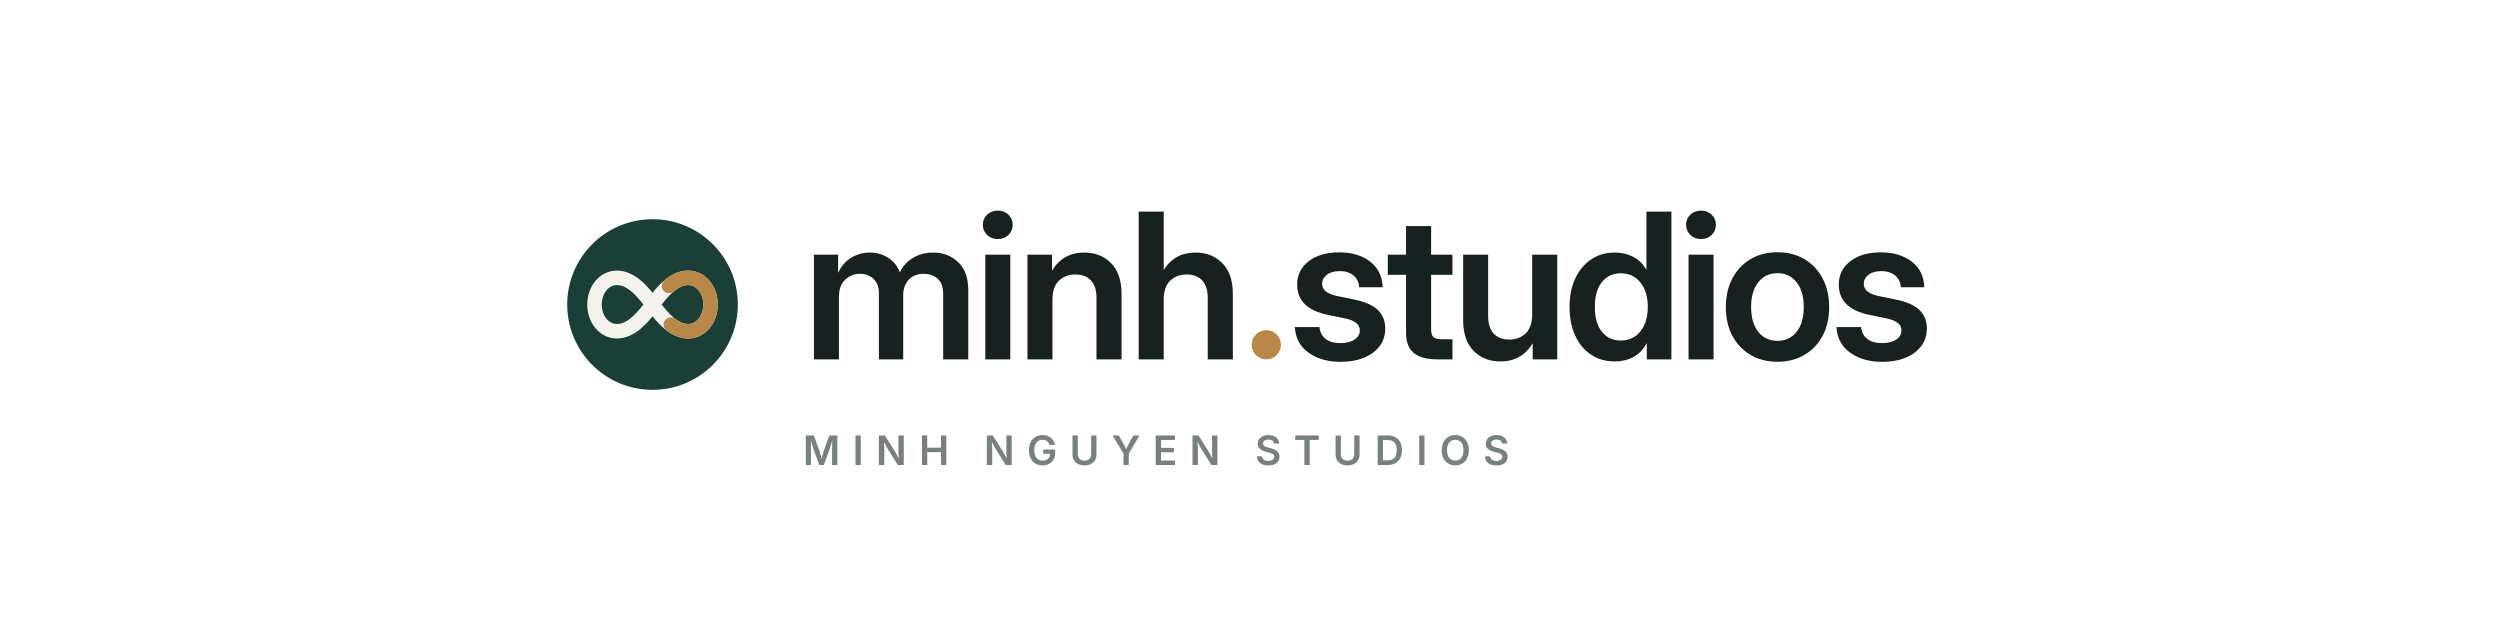
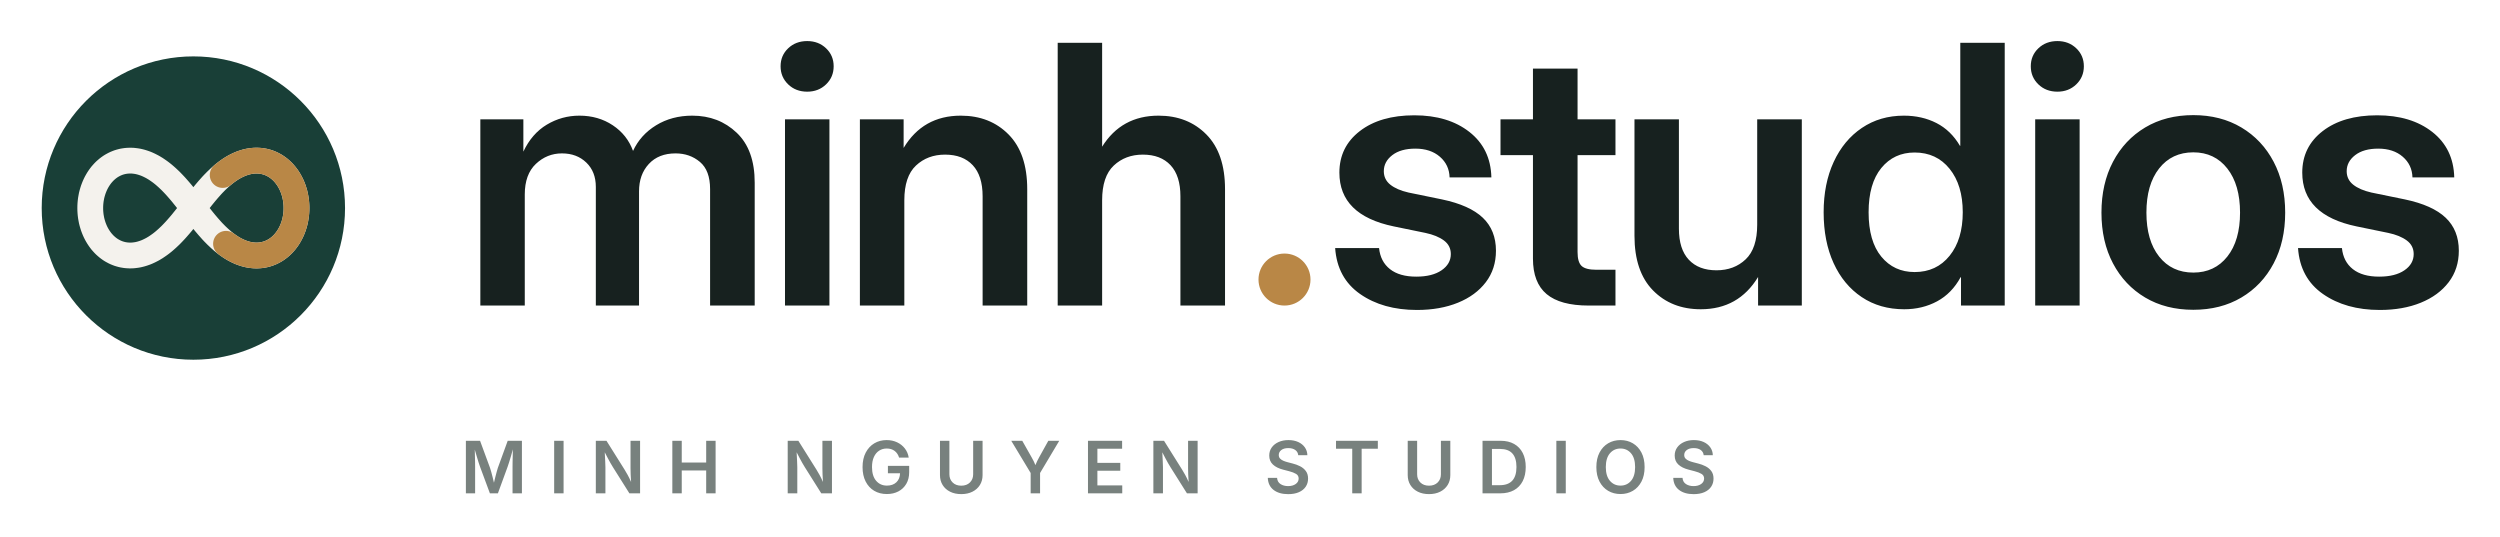
- <svg xmlns="http://www.w3.org/2000/svg" width="1600" height="400" viewBox="0 0 1600 400">
+ <svg xmlns="http://www.w3.org/2000/svg" width="900" height="193" viewBox="348 120 900 193">
  <circle cx="417.613" cy="194.9" r="54.6" fill="#193f37" />
  <path d="M454.74,194.90 L454.73,195.66 L454.69,196.41 L454.62,197.17 L454.52,197.91 L454.40,198.65 L454.25,199.39 L454.08,200.11 L453.88,200.81 L453.66,201.51 L453.41,202.18 L453.14,202.85 L452.85,203.49 L452.53,204.11 L452.20,204.72 L451.85,205.30 L451.48,205.86 L451.09,206.39 L450.69,206.91 L450.28,207.39 L449.85,207.86 L449.40,208.30 L448.95,208.71 L448.49,209.10 L448.01,209.46 L447.53,209.80 L447.05,210.11 L446.55,210.39 L446.05,210.65 L445.55,210.89 L445.04,211.10 L444.53,211.29 L444.02,211.45 L443.51,211.59 L442.99,211.71 L442.48,211.80 L441.97,211.88 L441.46,211.93 L440.95,211.96 L440.44,211.98 L439.94,211.97 L439.44,211.95 L438.94,211.90 L438.45,211.84 L437.96,211.77 L437.47,211.68 L436.99,211.57 L436.51,211.45 L436.04,211.31 L435.58,211.16 L435.12,211.00 L434.66,210.83 L434.21,210.64 L433.77,210.44 L433.33,210.23 L432.89,210.01 L432.46,209.79 L432.04,209.55 L431.62,209.30 L431.21,209.05 L430.80,208.78 L430.40,208.51 L430.01,208.23 L429.61,207.95 L429.23,207.66 L428.85,207.36 L428.47,207.06 L428.10,206.75 L427.73,206.43 L427.37,206.11 L427.01,205.79 L426.66,205.46 L426.31,205.13 L425.96,204.80 L425.62,204.46 L425.28,204.11 L424.94,203.77 L424.61,203.42 L424.28,203.07 L423.96,202.71 L423.64,202.35 L423.32,201.99 L423.00,201.63 L422.69,201.27 L422.38,200.90 L422.07,200.54 L421.76,200.17 L421.46,199.80 L421.15,199.42 L420.85,199.05 L420.55,198.68 L420.26,198.30 L419.96,197.93 L419.66,197.55 L419.37,197.17 L419.07,196.79 L418.78,196.42 L418.49,196.04 L418.20,195.66 L417.91,195.28 L417.61,194.90 L417.32,194.52 L417.03,194.14 L416.74,193.76 L416.45,193.38 L416.15,193.01 L415.86,192.63 L415.56,192.25 L415.27,191.87 L414.97,191.50 L414.67,191.12 L414.37,190.75 L414.07,190.38 L413.77,190.00 L413.47,189.63 L413.16,189.26 L412.85,188.90 L412.54,188.53 L412.22,188.17 L411.91,187.81 L411.59,187.45 L411.27,187.09 L410.94,186.73 L410.61,186.38 L410.28,186.03 L409.95,185.69 L409.61,185.34 L409.27,185.00 L408.92,184.67 L408.57,184.34 L408.22,184.01 L407.86,183.69 L407.50,183.37 L407.13,183.05 L406.76,182.74 L406.38,182.44 L406.00,182.14 L405.61,181.85 L405.22,181.57 L404.82,181.29 L404.42,181.02 L404.02,180.75 L403.60,180.50 L403.19,180.25 L402.76,180.01 L402.33,179.79 L401.90,179.57 L401.46,179.36 L401.02,179.16 L400.57,178.97 L400.11,178.80 L399.65,178.64 L399.18,178.49 L398.71,178.35 L398.24,178.23 L397.76,178.12 L397.27,178.03 L396.78,177.96 L396.29,177.90 L395.79,177.85 L395.29,177.83 L394.78,177.82 L394.28,177.84 L393.77,177.87 L393.26,177.92 L392.75,178.00 L392.23,178.09 L391.72,178.21 L391.21,178.35 L390.69,178.51 L390.19,178.70 L389.68,178.91 L389.17,179.15 L388.68,179.41 L388.18,179.69 L387.69,180.00 L387.21,180.34 L386.74,180.70 L386.28,181.09 L385.82,181.50 L385.38,181.94 L384.95,182.41 L384.53,182.89 L384.13,183.41 L383.75,183.94 L383.38,184.50 L383.03,185.08 L382.69,185.69 L382.38,186.31 L382.09,186.95 L381.82,187.62 L381.57,188.29 L381.35,188.99 L381.15,189.69 L380.97,190.41 L380.83,191.15 L380.70,191.89 L380.61,192.63 L380.54,193.39 L380.50,194.14 L380.49,194.90 L380.50,195.66 L380.54,196.41 L380.61,197.17 L380.70,197.91 L380.83,198.65 L380.97,199.39 L381.15,200.11 L381.35,200.81 L381.57,201.51 L381.82,202.18 L382.09,202.85 L382.38,203.49 L382.69,204.11 L383.03,204.72 L383.38,205.30 L383.75,205.86 L384.13,206.39 L384.53,206.91 L384.95,207.39 L385.38,207.86 L385.82,208.30 L386.28,208.71 L386.74,209.10 L387.21,209.46 L387.69,209.80 L388.18,210.11 L388.68,210.39 L389.17,210.65 L389.68,210.89 L390.19,211.10 L390.69,211.29 L391.21,211.45 L391.72,211.59 L392.23,211.71 L392.75,211.80 L393.26,211.88 L393.77,211.93 L394.28,211.96 L394.78,211.98 L395.29,211.97 L395.79,211.95 L396.29,211.90 L396.78,211.84 L397.27,211.77 L397.76,211.68 L398.24,211.57 L398.71,211.45 L399.18,211.31 L399.65,211.16 L400.11,211.00 L400.57,210.83 L401.02,210.64 L401.46,210.44 L401.90,210.23 L402.33,210.01 L402.76,209.79 L403.19,209.55 L403.60,209.30 L404.02,209.05 L404.42,208.78 L404.82,208.51 L405.22,208.23 L405.61,207.95 L406.00,207.66 L406.38,207.36 L406.76,207.06 L407.13,206.75 L407.50,206.43 L407.86,206.11 L408.22,205.79 L408.57,205.46 L408.92,205.13 L409.27,204.80 L409.61,204.46 L409.95,204.11 L410.28,203.77 L410.61,203.42 L410.94,203.07 L411.27,202.71 L411.59,202.35 L411.91,201.99 L412.22,201.63 L412.54,201.27 L412.85,200.90 L413.16,200.54 L413.47,200.17 L413.77,199.80 L414.07,199.42 L414.37,199.05 L414.67,198.68 L414.97,198.30 L415.27,197.93 L415.56,197.55 L415.86,197.17 L416.15,196.79 L416.45,196.42 L416.74,196.04 L417.03,195.66 L417.32,195.28 L417.61,194.90 L417.91,194.52 L418.20,194.14 L418.49,193.76 L418.78,193.38 L419.07,193.01 L419.37,192.63 L419.66,192.25 L419.96,191.87 L420.26,191.50 L420.55,191.12 L420.85,190.75 L421.15,190.38 L421.46,190.00 L421.76,189.63 L422.07,189.26 L422.38,188.90 L422.69,188.53 L423.00,188.17 L423.32,187.81 L423.64,187.45 L423.96,187.09 L424.28,186.73 L424.61,186.38 L424.94,186.03 L425.28,185.69 L425.62,185.34 L425.96,185.00 L426.31,184.67 L426.66,184.34 L427.01,184.01 L427.37,183.69 L427.73,183.37 L428.10,183.05 L428.47,182.74 L428.85,182.44 L429.23,182.14 L429.61,181.85 L430.01,181.57 L430.40,181.29 L430.80,181.02 L431.21,180.75 L431.62,180.50 L432.04,180.25 L432.46,180.01 L432.89,179.79 L433.33,179.57 L433.77,179.36 L434.21,179.16 L434.66,178.97 L435.12,178.80 L435.58,178.64 L436.04,178.49 L436.51,178.35 L436.99,178.23 L437.47,178.12 L437.96,178.03 L438.45,177.96 L438.94,177.90 L439.44,177.85 L439.94,177.83 L440.44,177.82 L440.95,177.84 L441.46,177.87 L441.97,177.92 L442.48,178.00 L442.99,178.09 L443.51,178.21 L444.02,178.35 L444.53,178.51 L445.04,178.70 L445.55,178.91 L446.05,179.15 L446.55,179.41 L447.05,179.69 L447.53,180.00 L448.01,180.34 L448.49,180.70 L448.95,181.09 L449.40,181.50 L449.85,181.94 L450.28,182.41 L450.69,182.89 L451.09,183.41 L451.48,183.94 L451.85,184.50 L452.20,185.08 L452.53,185.69 L452.85,186.31 L453.14,186.95 L453.41,187.62 L453.66,188.29 L453.88,188.99 L454.08,189.69 L454.25,190.41 L454.40,191.15 L454.52,191.89 L454.62,192.63 L454.69,193.39 L454.73,194.14 L454.74,194.90 Z" fill="none" stroke="#f4f2ed" stroke-width="9.282" stroke-linecap="round" />
  <path d="M428.16,183.00 L428.40,182.80 L428.64,182.60 L428.89,182.41 L429.14,182.21 L429.39,182.02 L429.64,181.83 L429.90,181.65 L430.15,181.46 L430.41,181.28 L430.67,181.10 L430.94,180.93 L431.20,180.76 L431.47,180.59 L431.74,180.43 L432.02,180.27 L432.29,180.11 L432.57,179.96 L432.85,179.81 L433.13,179.66 L433.42,179.52 L433.70,179.39 L433.99,179.26 L434.28,179.13 L434.58,179.01 L434.87,178.89 L435.17,178.78 L435.47,178.67 L435.77,178.57 L436.08,178.48 L436.39,178.39 L436.70,178.30 L437.01,178.23 L437.32,178.16 L437.64,178.09 L437.95,178.03 L438.27,177.98 L438.59,177.94 L438.91,177.90 L439.24,177.87 L439.56,177.85 L439.89,177.83 L440.22,177.82 L440.55,177.82 L440.88,177.83 L441.21,177.85 L441.55,177.88 L441.88,177.91 L442.21,177.96 L442.55,178.01 L442.88,178.07 L443.22,178.14 L443.55,178.22 L443.89,178.31 L444.22,178.41 L444.55,178.52 L444.89,178.64 L445.22,178.77 L445.55,178.91 L445.88,179.06 L446.21,179.23 L446.53,179.40 L446.85,179.58 L447.18,179.77 L447.49,179.98 L447.81,180.19 L448.12,180.42 L448.43,180.66 L448.73,180.90 L449.03,181.16 L449.33,181.43 L449.62,181.71 L449.91,182.00 L450.19,182.31 L450.46,182.62 L450.73,182.94 L450.99,183.28 L451.25,183.62 L451.50,183.97 L451.74,184.34 L451.98,184.71 L452.20,185.09 L452.42,185.48 L452.63,185.88 L452.84,186.29 L453.03,186.71 L453.21,187.13 L453.39,187.57 L453.55,188.01 L453.71,188.45 L453.85,188.91 L453.99,189.36 L454.11,189.83 L454.23,190.30 L454.33,190.77 L454.42,191.25 L454.50,191.74 L454.57,192.22 L454.63,192.71 L454.67,193.20 L454.71,193.69 L454.73,194.19 L454.74,194.68 L454.74,195.18 L454.73,195.67 L454.70,196.17 L454.67,196.66 L454.62,197.15 L454.56,197.64 L454.49,198.12 L454.41,198.61 L454.32,199.08 L454.21,199.56 L454.10,200.03 L453.97,200.49 L453.84,200.95 L453.69,201.40 L453.53,201.85 L453.37,202.29 L453.19,202.72 L453.01,203.14 L452.81,203.56 L452.61,203.97 L452.40,204.37 L452.18,204.76 L451.95,205.14 L451.71,205.51 L451.47,205.87 L451.22,206.22 L450.96,206.57 L450.70,206.90 L450.43,207.22 L450.15,207.53 L449.87,207.83 L449.58,208.12 L449.29,208.40 L449.00,208.67 L448.70,208.93 L448.39,209.17 L448.08,209.41 L447.77,209.63 L447.45,209.85 L447.14,210.05 L446.82,210.24 L446.49,210.42 L446.17,210.60 L445.84,210.76 L445.51,210.91 L445.18,211.04 L444.85,211.17 L444.51,211.29 L444.18,211.40 L443.85,211.50 L443.51,211.59 L443.18,211.67 L442.84,211.74 L442.51,211.80 L442.17,211.85 L441.84,211.89 L441.50,211.93 L441.17,211.95 L440.84,211.97 L440.51,211.98 L440.18,211.98 L439.85,211.97 L439.52,211.95 L439.20,211.93 L438.88,211.90 L438.55,211.86 L438.23,211.81 L437.91,211.76 L437.60,211.70 L437.28,211.64 L436.97,211.56 L436.66,211.49 L436.35,211.40 L436.04,211.31 L435.74,211.22 L435.43,211.11 L435.13,211.01 L434.84,210.89 L434.54,210.78 L434.25,210.65 L433.96,210.53 L433.67,210.40 L433.38,210.26 L433.10,210.12 L432.81,209.97 L432.54,209.82 L432.26,209.67 L431.98,209.51 L431.71,209.35 L431.44,209.19 L431.17,209.02 L430.91,208.85 L430.64,208.67 L430.38,208.50 L430.12,208.32 L429.87,208.13 L429.61,207.95 L429.36,207.76" fill="none" stroke="#b98746" stroke-width="9.282" stroke-linecap="round" />
  <path d="M520.923 230.0V162.969H536.411V174.585Q539.458 168.11 544.853 164.873Q550.249 161.636 556.597 161.636Q563.389 161.636 568.594 165.095Q573.799 168.555 575.893 174.331Q578.559 168.555 584.209 165.095Q589.858 161.636 597.222 161.636Q606.743 161.636 613.218 167.793Q619.692 173.95 619.692 185.757V230.0H603.633V188.042Q603.633 181.377 599.983 178.298Q596.333 175.22 591.191 175.22Q585.098 175.22 581.575 179.028Q578.052 182.837 578.052 188.867V230.0H562.5V187.28Q562.5 181.821 559.072 178.521Q555.644 175.22 550.312 175.22Q544.917 175.22 540.918 178.997Q536.919 182.773 536.919 190.01V230.0Z M630.598 230.0V162.969H646.594V230.0ZM638.596 153.003Q634.47 153.003 631.74 150.369Q629.011 147.734 629.011 143.862Q629.011 139.99 631.74 137.388Q634.47 134.785 638.596 134.785Q642.658 134.785 645.388 137.388Q648.117 139.99 648.117 143.862Q648.117 147.734 645.388 150.369Q642.658 153.003 638.596 153.003Z M673.558 192.104V230.0H657.562V162.969H673.305V173.252Q680.287 161.636 693.871 161.636Q704.408 161.636 711.105 168.428Q717.802 175.22 717.802 188.105V230.0H701.742V190.645Q701.742 183.281 698.187 179.473Q694.633 175.664 688.222 175.664Q681.937 175.664 677.748 179.6Q673.558 183.535 673.558 192.104Z M744.767 192.104V230.0H728.77V135.42H744.767V172.808Q751.749 161.636 765.079 161.636Q775.616 161.636 782.313 168.428Q789.01 175.22 789.01 188.105V230.0H772.95V190.645Q772.95 183.281 769.395 179.473Q765.841 175.664 759.43 175.664Q753.145 175.664 748.956 179.6Q744.767 183.535 744.767 192.104Z" fill="#17211f" />
  <circle cx="810.419" cy="220.64" r="9.36" fill="#b98746" />
  <path d="M858.108 231.587Q845.857 231.587 837.637 225.842Q829.416 220.098 828.655 209.307H844.46Q844.968 214.194 848.396 216.892Q851.824 219.59 857.854 219.59Q863.63 219.59 866.963 217.305Q870.295 215.02 870.295 211.465Q870.295 208.418 867.82 206.577Q865.344 204.736 861.155 203.848L849.729 201.499Q830.178 197.437 830.178 182.139Q830.178 172.871 837.541 167.19Q844.905 161.509 857.156 161.509Q869.343 161.509 876.992 167.507Q884.641 173.506 884.895 183.853H869.851Q869.724 179.346 866.36 176.426Q862.995 173.506 857.536 173.506Q852.268 173.506 849.221 175.854Q846.174 178.203 846.174 181.631Q846.174 184.614 848.523 186.487Q850.871 188.359 855.061 189.312L867.121 191.787Q877.087 193.882 881.816 198.389Q886.545 202.896 886.545 210.259Q886.545 216.797 882.895 221.589Q879.245 226.382 872.834 228.984Q866.423 231.587 858.108 231.587Z M929.57 162.969V175.854H915.922V210.767Q915.922 214.385 917.382 215.75Q918.842 217.114 922.714 217.114H929.57V230.0H919.921Q909.701 230.0 904.782 225.874Q899.863 221.748 899.863 213.115V175.854H888.183V162.969H899.863V144.688H915.922V162.969Z M960.28 231.333Q949.742 231.333 943.077 224.541Q936.412 217.749 936.412 204.863V162.969H952.408V202.324Q952.408 209.688 955.963 213.496Q959.518 217.305 965.929 217.305Q972.277 217.305 976.434 213.369Q980.592 209.434 980.592 200.864V162.969H996.652V230.0H980.909V219.717Q973.864 231.333 960.28 231.333Z M1033.519 231.333Q1024.759 231.333 1018.221 226.953Q1011.683 222.573 1008.096 214.734Q1004.51 206.895 1004.51 196.421Q1004.51 186.138 1008.128 178.298Q1011.746 170.459 1018.284 166.047Q1024.823 161.636 1033.392 161.636Q1039.93 161.636 1045.135 164.302Q1050.34 166.968 1053.577 172.49H1053.704V135.42H1069.7V230.0H1053.958V219.78H1053.831Q1050.658 225.62 1045.357 228.477Q1040.057 231.333 1033.519 231.333ZM1037.264 217.939Q1045.135 217.939 1049.864 212.068Q1054.593 206.196 1054.593 196.421Q1054.593 186.646 1049.864 180.774Q1045.135 174.902 1037.264 174.902Q1029.837 174.902 1025.267 180.488Q1020.697 186.074 1020.697 196.421Q1020.697 206.831 1025.267 212.385Q1029.837 217.939 1037.264 217.939Z M1080.669 230.0V162.969H1096.665V230.0ZM1088.667 153.003Q1084.541 153.003 1081.812 150.369Q1079.082 147.734 1079.082 143.862Q1079.082 139.99 1081.812 137.388Q1084.541 134.785 1088.667 134.785Q1092.73 134.785 1095.459 137.388Q1098.189 139.99 1098.189 143.862Q1098.189 147.734 1095.459 150.369Q1092.73 153.003 1088.667 153.003Z M1137.595 231.523Q1127.693 231.523 1120.266 227.112Q1112.839 222.7 1108.681 214.829Q1104.524 206.958 1104.524 196.548Q1104.524 186.138 1108.681 178.235Q1112.839 170.332 1120.266 165.889Q1127.693 161.445 1137.595 161.445Q1147.434 161.445 1154.892 165.889Q1162.351 170.332 1166.509 178.235Q1170.666 186.138 1170.666 196.548Q1170.666 206.958 1166.509 214.829Q1162.351 222.7 1154.892 227.112Q1147.434 231.523 1137.595 231.523ZM1137.595 218.13Q1145.276 218.13 1149.846 212.354Q1154.416 206.577 1154.416 196.548Q1154.416 186.519 1149.846 180.679Q1145.276 174.839 1137.595 174.839Q1129.851 174.839 1125.281 180.647Q1120.71 186.455 1120.71 196.548Q1120.71 206.577 1125.281 212.354Q1129.851 218.13 1137.595 218.13Z M1204.741 231.587Q1192.49 231.587 1184.269 225.842Q1176.049 220.098 1175.287 209.307H1191.093Q1191.601 214.194 1195.029 216.892Q1198.456 219.59 1204.487 219.59Q1210.263 219.59 1213.596 217.305Q1216.928 215.02 1216.928 211.465Q1216.928 208.418 1214.452 206.577Q1211.977 204.736 1207.787 203.848L1196.362 201.499Q1176.811 197.437 1176.811 182.139Q1176.811 172.871 1184.174 167.19Q1191.537 161.509 1203.788 161.509Q1215.976 161.509 1223.625 167.507Q1231.274 173.506 1231.528 183.853H1216.484Q1216.357 179.346 1212.992 176.426Q1209.628 173.506 1204.169 173.506Q1198.901 173.506 1195.854 175.854Q1192.807 178.203 1192.807 181.631Q1192.807 184.614 1195.156 186.487Q1197.504 188.359 1201.694 189.312L1213.754 191.787Q1223.72 193.882 1228.449 198.389Q1233.178 202.896 1233.178 210.259Q1233.178 216.797 1229.528 221.589Q1225.878 226.382 1219.467 228.984Q1213.056 231.587 1204.741 231.587Z" fill="#17211f" />
  <path d="M515.718 297.6V278.684H520.821L524.414 288.447Q524.604 289.005 524.852 289.9Q525.1 290.795 525.353 291.817Q525.607 292.839 525.823 293.779Q526.039 292.852 526.293 291.83Q526.547 290.808 526.794 289.913Q527.042 289.018 527.22 288.447L530.774 278.684H535.891V297.6H532.514V288.053Q532.514 287.342 532.533 286.295Q532.552 285.247 532.583 284.067Q532.615 282.886 532.628 281.756Q532.31 282.975 531.955 284.181Q531.6 285.387 531.282 286.403Q530.965 287.418 530.736 288.053L527.245 297.6H524.363L520.821 288.053Q520.593 287.444 520.282 286.454Q519.971 285.463 519.621 284.27Q519.272 283.077 518.917 281.858Q518.942 282.924 518.974 284.086Q519.006 285.247 519.025 286.288Q519.044 287.329 519.044 288.053V297.6Z M550.889 278.684V297.6H547.499V278.684Z M562.497 297.6V278.684H566.331L572.869 289.107Q573.377 289.919 573.974 291.005Q574.571 292.09 575.193 293.512Q575.091 292.141 575.04 290.808Q574.99 289.475 574.99 288.612V278.684H578.43V297.6H574.583L568.68 288.218Q568.185 287.431 567.747 286.657Q567.309 285.882 566.826 284.968Q566.344 284.054 565.709 282.823Q565.798 284.575 565.874 285.996Q565.95 287.418 565.95 288.205V297.6Z M590.039 297.6V278.684H593.428V286.504H602.226V278.684H605.616V297.6H602.226V289.361H593.428V297.6Z  M631.575 297.6V278.684H635.409L641.947 289.107Q642.455 289.919 643.052 291.005Q643.648 292.09 644.27 293.512Q644.169 292.141 644.118 290.808Q644.067 289.475 644.067 288.612V278.684H647.508V297.6H643.661L637.758 288.218Q637.263 287.431 636.825 286.657Q636.387 285.882 635.904 284.968Q635.422 284.054 634.787 282.823Q634.876 284.575 634.952 285.996Q635.028 287.418 635.028 288.205V297.6Z M667.279 297.854Q664.664 297.854 662.696 296.68Q660.729 295.505 659.624 293.328Q658.52 291.151 658.52 288.167Q658.52 285.121 659.656 282.943Q660.792 280.766 662.747 279.598Q664.702 278.43 667.178 278.43Q669.26 278.43 670.955 279.23Q672.65 280.03 673.748 281.452Q674.846 282.873 675.138 284.727H671.672Q671.215 283.216 670.079 282.34Q668.942 281.464 667.216 281.464Q665.692 281.464 664.493 282.239Q663.293 283.013 662.608 284.505Q661.922 285.996 661.922 288.142Q661.922 291.354 663.414 293.087Q664.905 294.82 667.292 294.82Q669.425 294.82 670.694 293.62Q671.964 292.42 672.015 290.376H667.648V287.71H675.303V289.983Q675.303 292.408 674.268 294.179Q673.233 295.95 671.424 296.902Q669.615 297.854 667.279 297.854Z M694.059 297.879Q691.748 297.879 690.022 297.01Q688.295 296.14 687.343 294.598Q686.391 293.055 686.391 291.037V278.684H689.781V290.757Q689.781 292.535 690.942 293.69Q692.104 294.845 694.059 294.845Q696.014 294.845 697.176 293.69Q698.337 292.535 698.337 290.757V278.684H701.727V291.037Q701.727 293.055 700.768 294.598Q699.81 296.14 698.083 297.01Q696.357 297.879 694.059 297.879Z M719.036 297.6V290.275L712.053 278.684H716.014L719.391 284.651Q719.785 285.349 720.115 286.003Q720.445 286.657 720.75 287.444Q721.067 286.631 721.391 285.977Q721.714 285.324 722.083 284.651L725.396 278.684H729.332L722.425 290.275V297.6Z M739.671 297.6V278.684H751.96V281.54H743.06V286.644H751.3V289.462H743.06V294.744H752.01V297.6Z M763.213 297.6V278.684H767.047L773.585 289.107Q774.093 289.919 774.689 291.005Q775.286 292.09 775.908 293.512Q775.807 292.141 775.756 290.808Q775.705 289.475 775.705 288.612V278.684H779.145V297.6H775.299L769.395 288.218Q768.9 287.431 768.462 286.657Q768.024 285.882 767.542 284.968Q767.059 284.054 766.425 282.823Q766.514 284.575 766.59 285.996Q766.666 287.418 766.666 288.205V297.6Z  M811.744 297.892Q808.444 297.892 806.482 296.369Q804.521 294.845 804.407 292.039H807.745Q807.86 293.538 808.99 294.267Q810.119 294.997 811.719 294.997Q813.395 294.997 814.455 294.242Q815.515 293.487 815.515 292.268Q815.515 291.163 814.575 290.599Q813.636 290.034 812.1 289.64L809.954 289.081Q807.58 288.472 806.254 287.241Q804.927 286.009 804.927 284.003Q804.927 282.328 805.828 281.077Q806.73 279.827 808.291 279.128Q809.853 278.43 811.833 278.43Q813.852 278.43 815.369 279.128Q816.886 279.827 817.749 281.058Q818.613 282.289 818.651 283.864H815.363Q815.236 282.658 814.277 281.985Q813.319 281.312 811.783 281.312Q810.183 281.312 809.269 282.017Q808.355 282.721 808.355 283.8Q808.355 284.6 808.844 285.101Q809.332 285.603 810.075 285.908Q810.818 286.212 811.579 286.403L813.344 286.86Q814.741 287.203 816.016 287.844Q817.292 288.485 818.098 289.564Q818.905 290.643 818.905 292.293Q818.905 293.956 818.054 295.22Q817.203 296.483 815.604 297.187Q814.004 297.892 811.744 297.892Z M828.964 281.54V278.684H844.021V281.54H838.194V297.6H834.804V281.54Z M862.447 297.879Q860.136 297.879 858.41 297.01Q856.683 296.14 855.731 294.598Q854.779 293.055 854.779 291.037V278.684H858.169V290.757Q858.169 292.535 859.33 293.69Q860.492 294.845 862.447 294.845Q864.402 294.845 865.564 293.69Q866.725 292.535 866.725 290.757V278.684H870.115V291.037Q870.115 293.055 869.156 294.598Q868.198 296.14 866.471 297.01Q864.745 297.879 862.447 297.879Z M888.109 297.6H881.711V278.684H888.236Q891.055 278.684 893.079 279.82Q895.104 280.956 896.183 283.07Q897.263 285.184 897.263 288.117Q897.263 291.075 896.177 293.201Q895.092 295.328 893.041 296.464Q890.991 297.6 888.109 297.6ZM885.1 294.667H887.944Q893.924 294.667 893.924 288.117Q893.924 281.617 888.033 281.617H885.1Z M911.677 278.684V297.6H908.287V278.684Z M931.385 297.854Q928.897 297.854 926.935 296.699Q924.974 295.543 923.831 293.372Q922.689 291.202 922.689 288.155Q922.689 285.095 923.831 282.918Q924.974 280.741 926.935 279.585Q928.897 278.43 931.385 278.43Q933.861 278.43 935.822 279.585Q937.783 280.741 938.92 282.918Q940.056 285.095 940.056 288.155Q940.056 291.214 938.92 293.379Q937.783 295.543 935.822 296.699Q933.861 297.854 931.385 297.854ZM931.385 294.82Q933.696 294.82 935.168 293.106Q936.641 291.392 936.641 288.155Q936.641 284.905 935.168 283.184Q933.696 281.464 931.385 281.464Q929.062 281.464 927.576 283.184Q926.091 284.905 926.091 288.155Q926.091 291.379 927.576 293.1Q929.062 294.82 931.385 294.82Z M957.708 297.892Q954.407 297.892 952.445 296.369Q950.484 294.845 950.37 292.039H953.708Q953.823 293.538 954.953 294.267Q956.083 294.997 957.682 294.997Q959.358 294.997 960.418 294.242Q961.478 293.487 961.478 292.268Q961.478 291.163 960.539 290.599Q959.599 290.034 958.063 289.64L955.917 289.081Q953.543 288.472 952.217 287.241Q950.89 286.009 950.89 284.003Q950.89 282.328 951.792 281.077Q952.693 279.827 954.254 279.128Q955.816 278.43 957.796 278.43Q959.815 278.43 961.332 279.128Q962.849 279.827 963.712 281.058Q964.576 282.289 964.614 283.864H961.326Q961.199 282.658 960.24 281.985Q959.282 281.312 957.746 281.312Q956.146 281.312 955.232 282.017Q954.318 282.721 954.318 283.8Q954.318 284.6 954.807 285.101Q955.295 285.603 956.038 285.908Q956.781 286.212 957.542 286.403L959.307 286.86Q960.704 287.203 961.979 287.844Q963.255 288.485 964.062 289.564Q964.868 290.643 964.868 292.293Q964.868 293.956 964.017 295.22Q963.167 296.483 961.567 297.187Q959.967 297.892 957.708 297.892Z" fill="#78817e" />
</svg>
